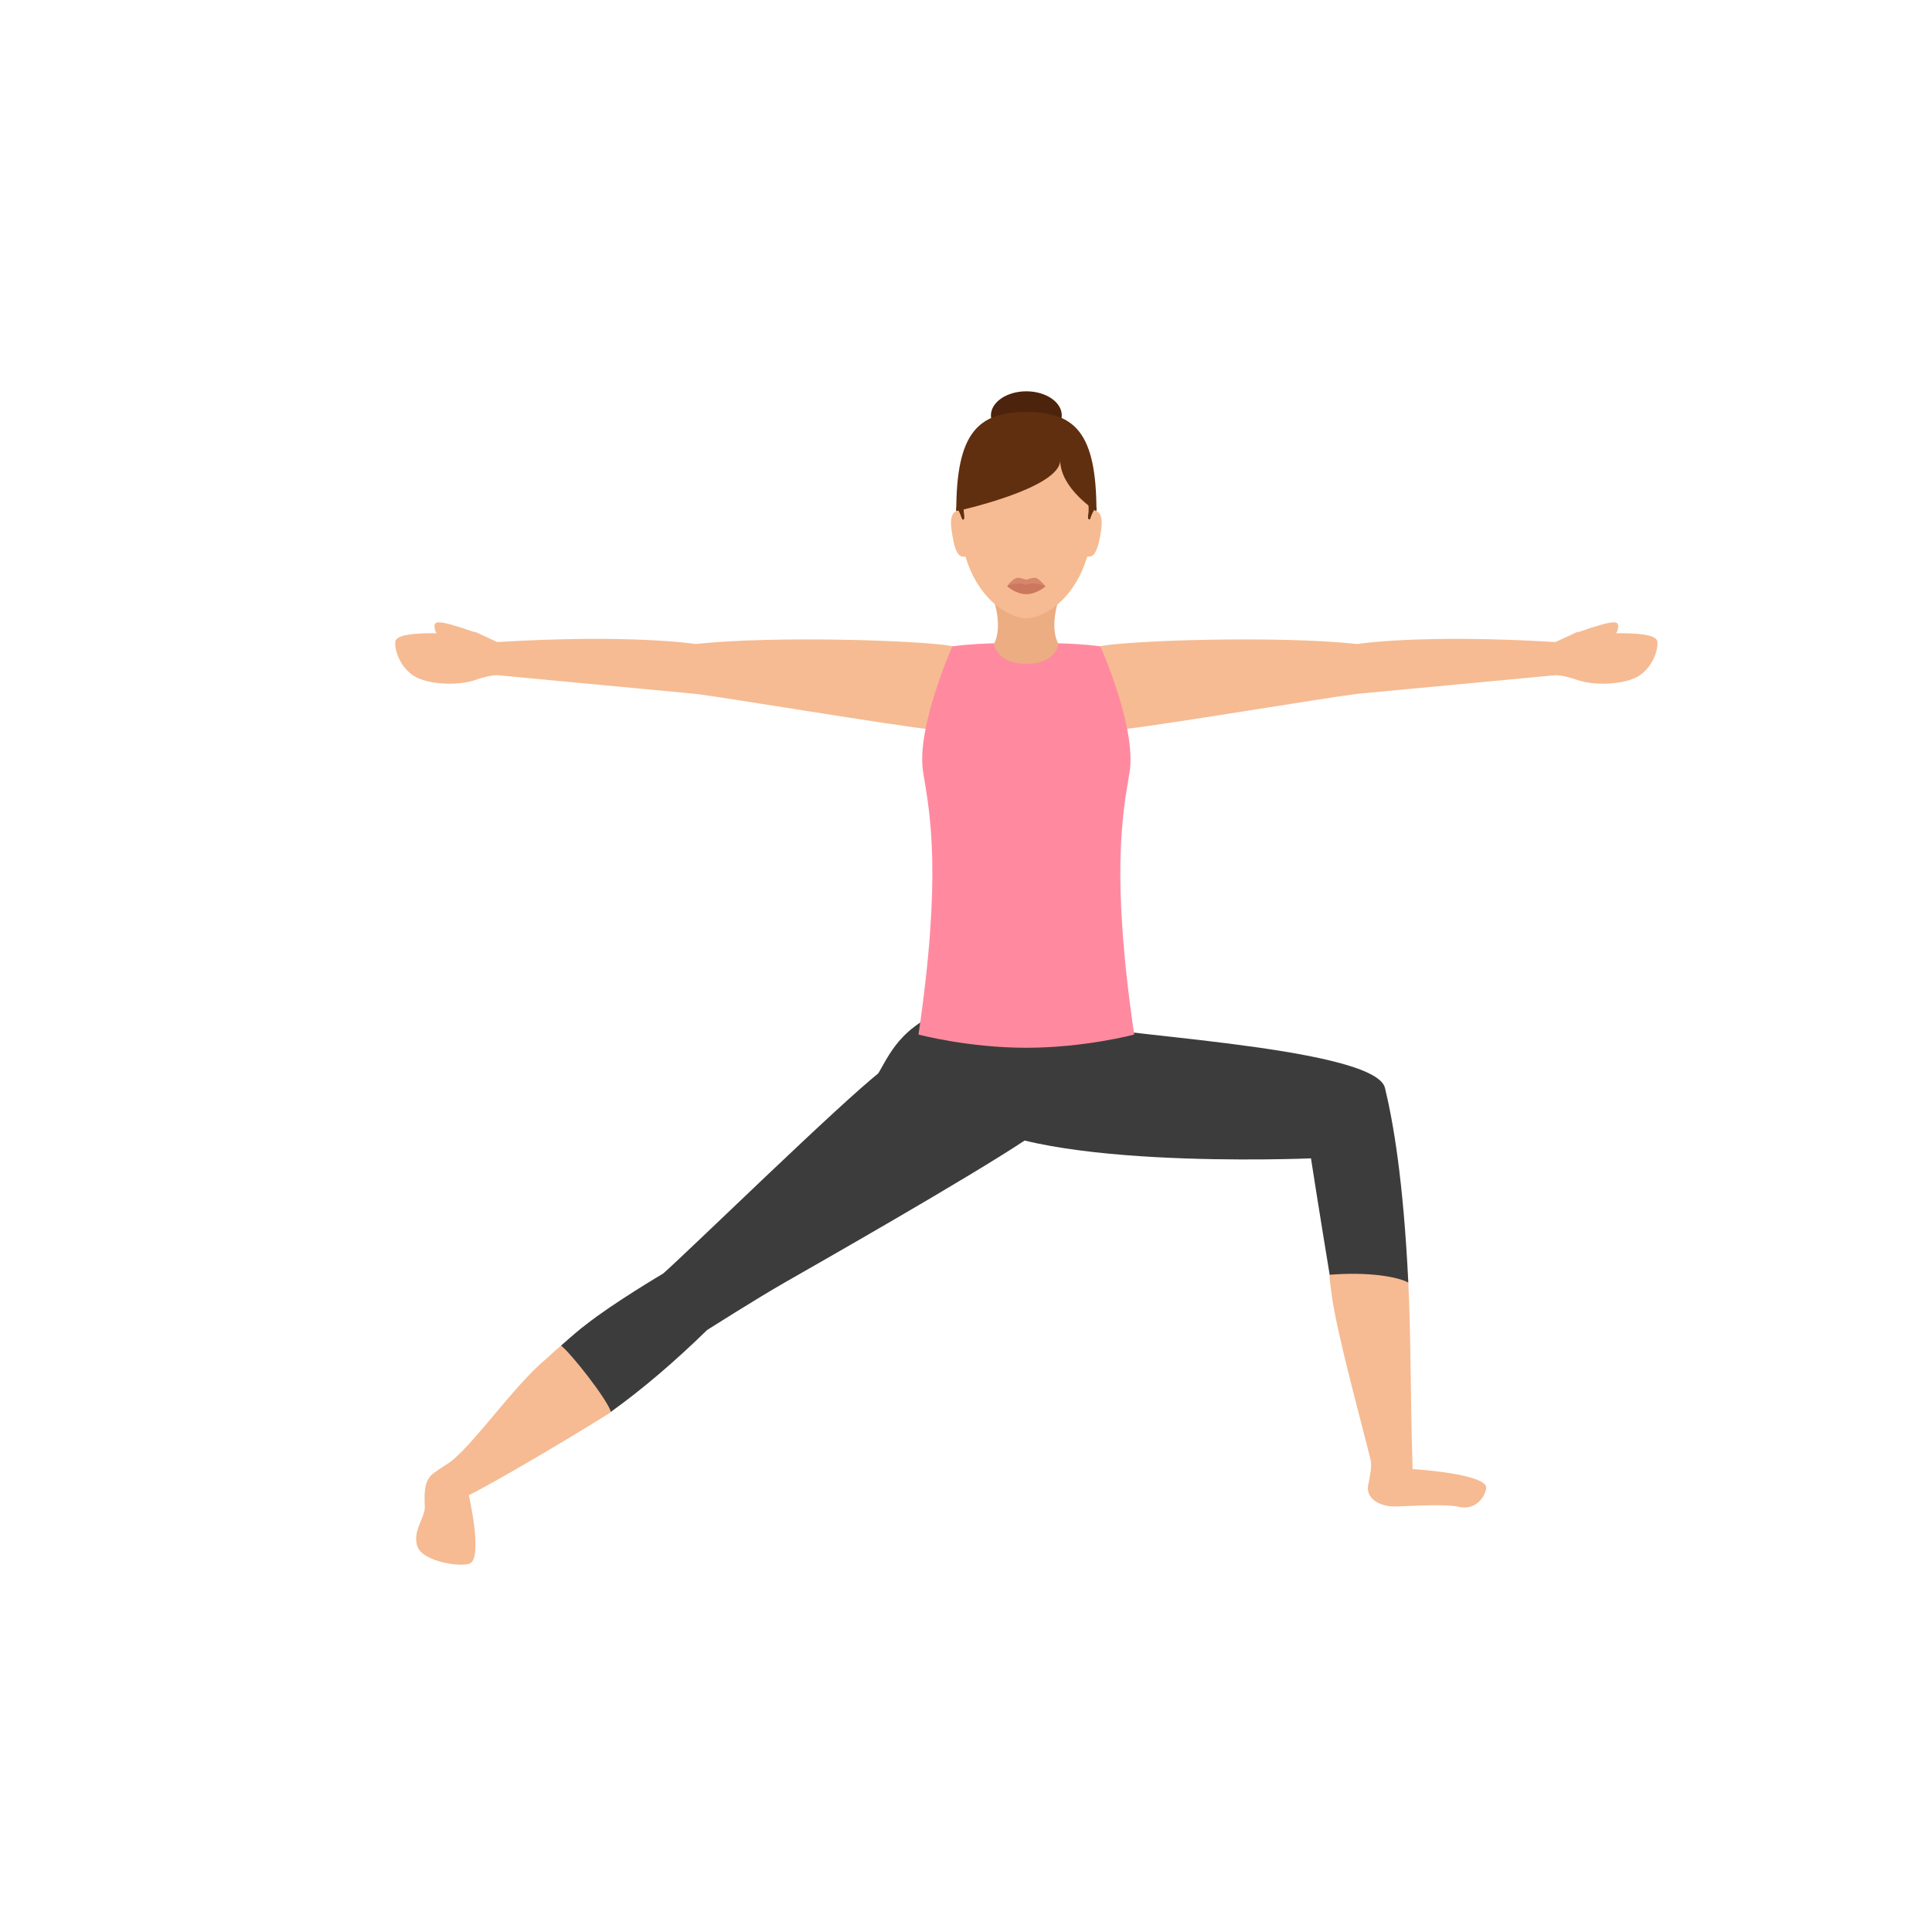
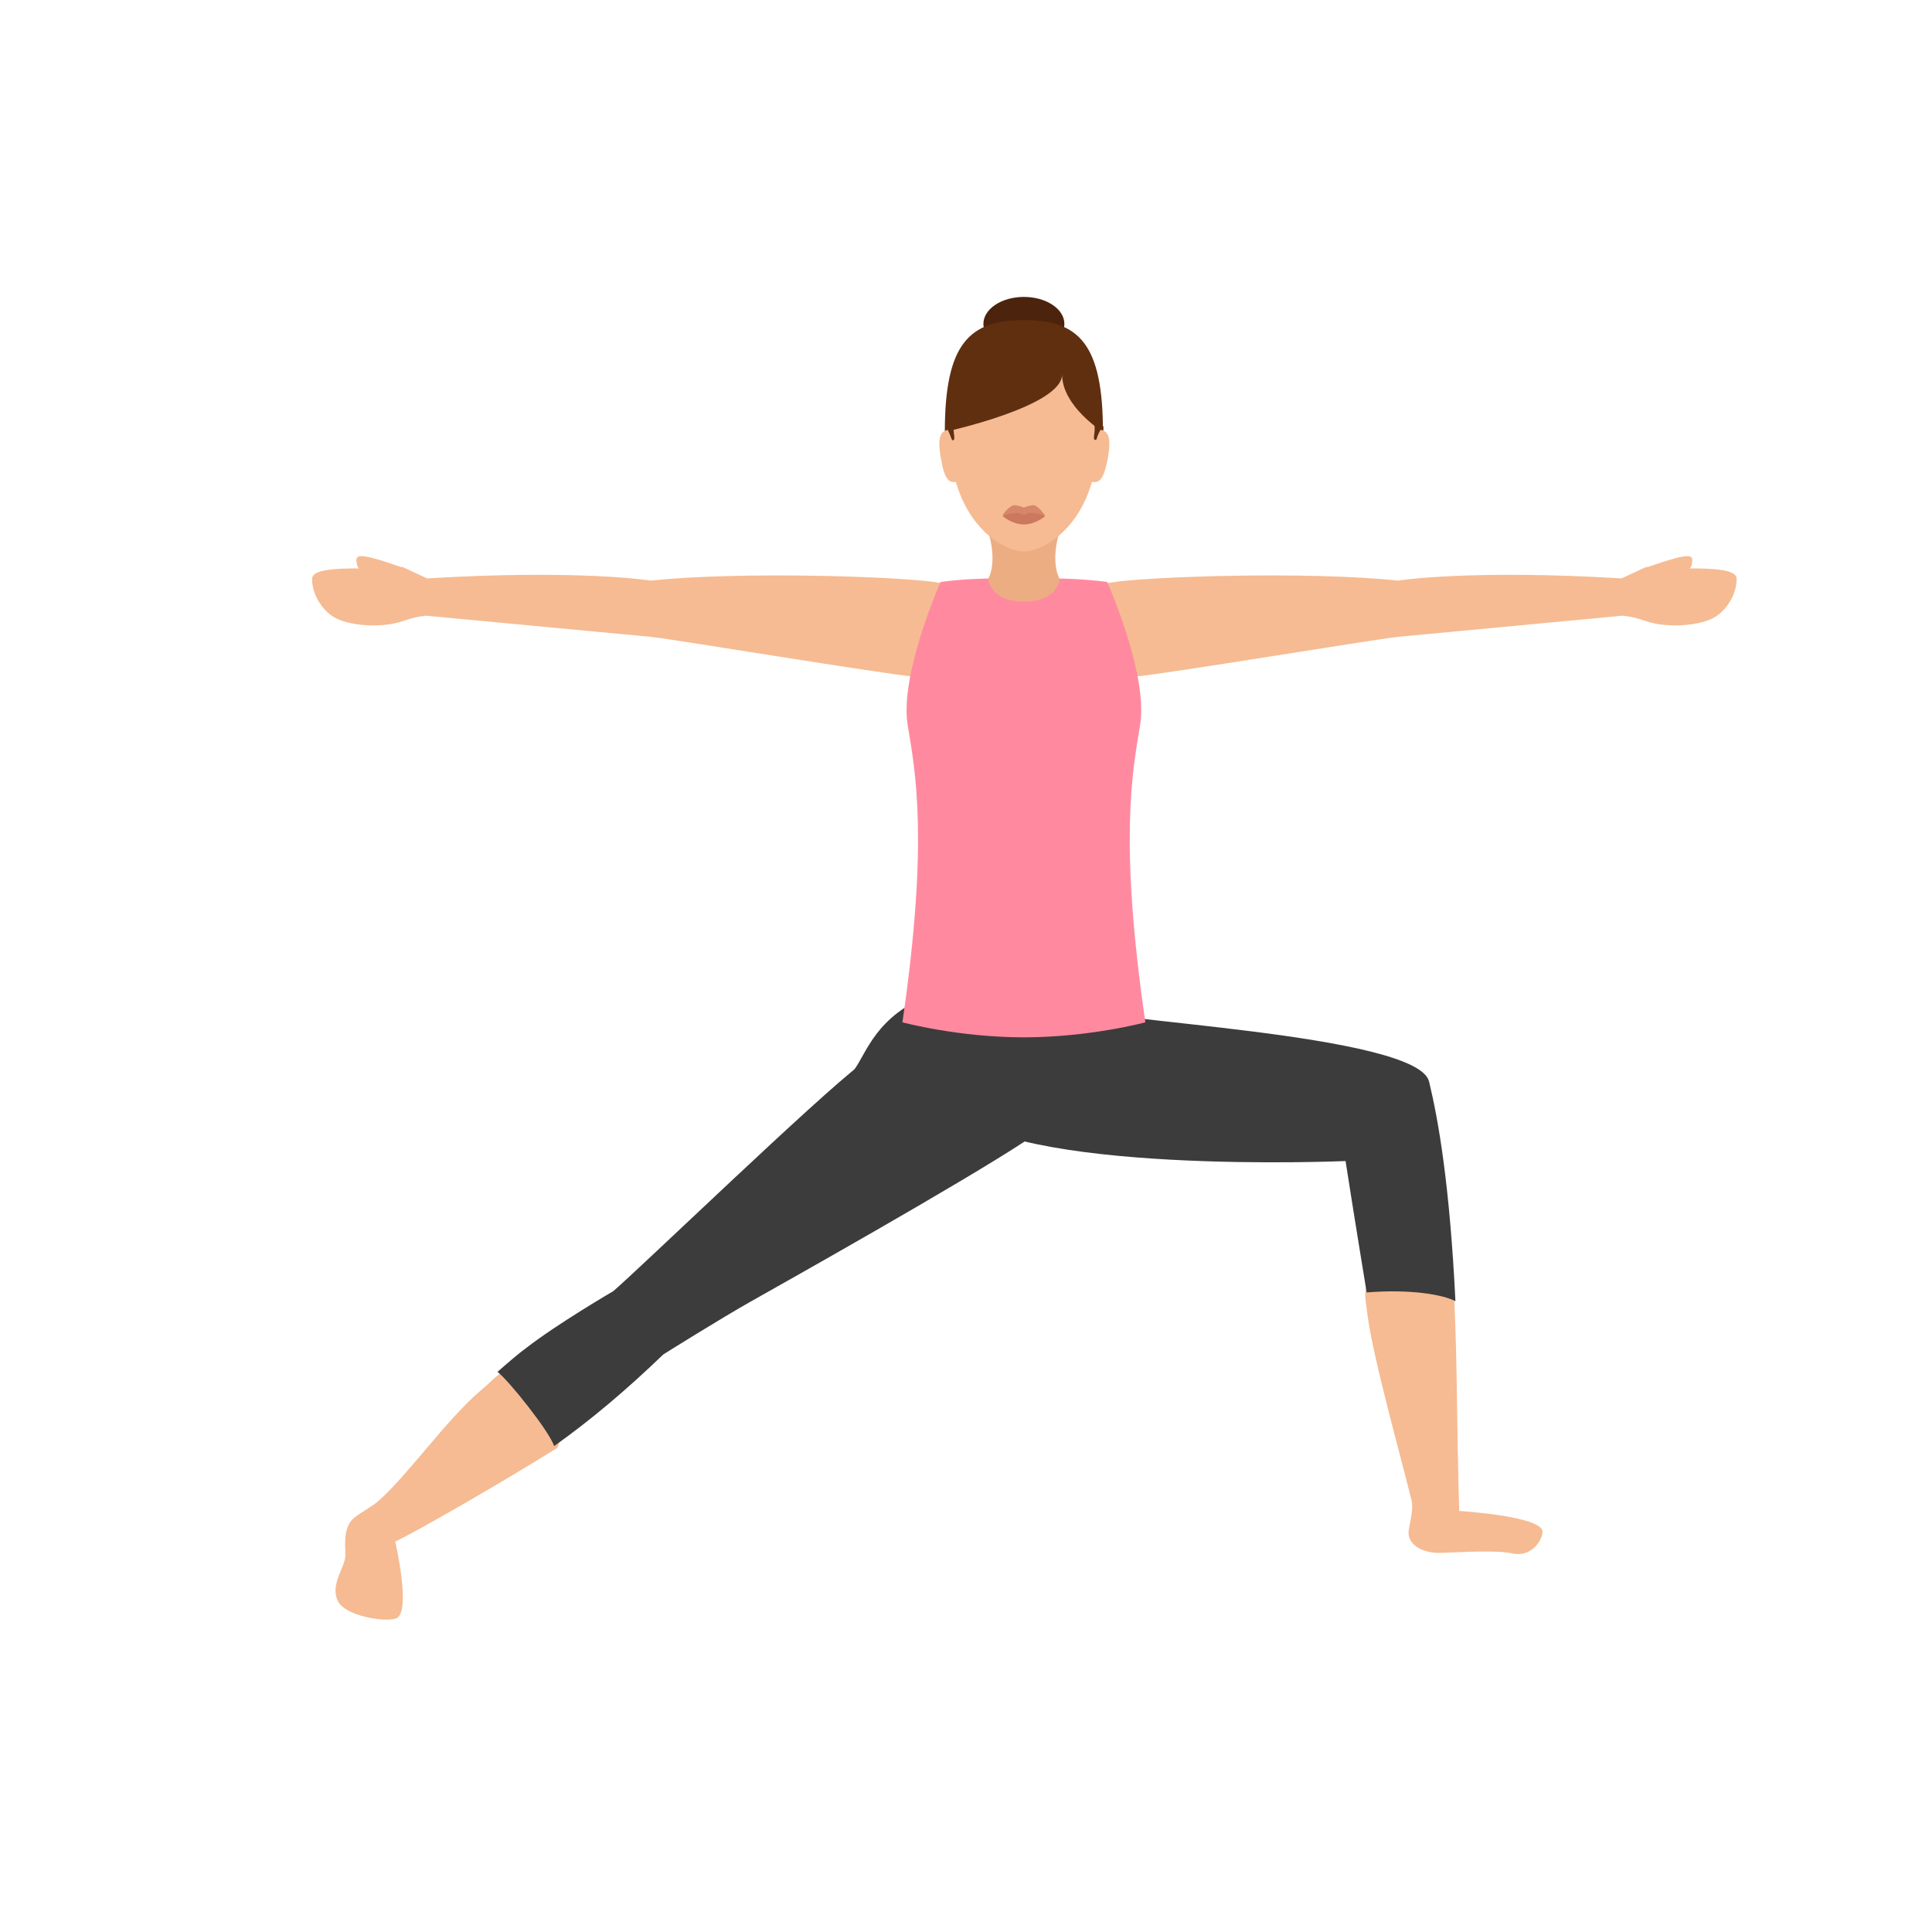
- <svg xmlns="http://www.w3.org/2000/svg" width="500" height="500" viewBox="0 0 500 500" fill="none">
-   <path d="M377.57 389.964C373.539 389.057 362.052 389.964 360.54 389.863C356.913 389.762 353.386 387.747 354.091 384.321C354.595 381.701 355.099 379.383 354.696 377.771C352.378 368.198 345.929 345.022 344.619 334.946C344.418 332.93 344.015 331.217 344.116 329.907C344.72 319.932 364.269 328.295 364.47 331.923C365.176 346.836 364.974 359.633 365.579 380.19C365.579 380.19 385.026 381.399 384.623 385.127C384.321 387.546 381.701 390.972 377.57 389.964Z" fill="#F6BB92" />
-   <path d="M339.279 299.778C341.294 312.777 344.115 329.907 344.115 329.907C354.192 329.101 361.649 330.411 364.47 331.922C363.16 305.018 360.54 290.306 358.424 281.539C355.703 270.455 279.524 267.634 278.718 264.611C277.005 258.766 244.256 262.797 243.249 271.06C243.853 277.609 236.094 273.679 248.287 287.283C262.394 303.103 339.279 299.778 339.279 299.778Z" fill="#3D3C3C" />
-   <path d="M259.976 257.255C259.976 257.255 250.605 257.557 240.024 263.502C229.746 269.246 228.739 277.408 225.413 280.129C222.088 282.849 237.606 309.855 243.853 306.126C255.744 299.173 287.082 286.376 282.144 280.229C277.207 274.083 259.976 257.255 259.976 257.255Z" fill="#3D3C3C" />
-   <path d="M108.122 400.443C106.51 396.614 109.936 392.785 109.936 390.165C109.936 387.646 109.331 383.414 112.152 381.298C114.168 379.786 116.284 378.678 117.493 377.569C123.841 372.027 133.112 358.726 140.871 352.076C142.685 350.564 143.289 349.758 145.204 348.246C153.164 342.1 161.125 363.563 158.102 365.477C145.808 373.236 126.058 384.724 121.322 386.941C121.322 386.941 124.95 402.66 121.725 404.575C119.609 405.683 109.734 404.272 108.122 400.443Z" fill="#F6BB92" />
-   <path d="M182.991 344.216C174.627 352.378 166.264 359.533 158.102 365.377C157.094 362.052 147.723 350.161 145.204 348.247C147.924 345.828 150.141 343.914 151.653 342.805C158.807 337.163 171.604 329.605 171.604 329.605C177.751 324.265 218.057 284.865 227.932 277.308C238.513 270.859 248.589 270.153 248.589 270.153C248.589 270.153 271.262 288.997 265.518 294.942C250.705 304.817 210.298 327.791 203.245 331.822C195.99 335.953 182.991 344.216 182.991 344.216Z" fill="#3D3C3C" />
-   <path d="M102.277 166.264C102.277 162.535 118.198 164.551 123.035 163.543L128.678 166.163C163.644 164.047 179.968 166.667 179.968 166.667C200.826 164.45 238.311 165.76 246.171 167.171C250.907 167.977 246.574 188.734 240.629 188.734C231.56 187.828 186.921 180.371 179.968 179.565C179.061 179.464 128.577 174.728 128.577 174.728C128.577 174.728 126.562 174.728 123.136 175.937C118.501 177.549 111.548 177.146 107.819 175.333C104.796 173.821 102.277 169.992 102.277 166.264Z" fill="#F6BB92" />
-   <path d="M118.098 165.155C118.098 165.155 113.059 165.558 112.555 162.938C112.152 160.722 112.253 159.915 122.934 163.644C122.934 163.644 122.733 165.155 118.098 165.155Z" fill="#F6BB92" />
-   <path d="M428.96 166.264C428.96 162.535 413.039 164.551 408.202 163.543L402.559 166.163C367.594 164.047 351.27 166.667 351.27 166.667C330.411 164.45 292.926 165.76 285.067 167.171C280.331 167.977 284.663 188.734 290.609 188.734C299.678 187.828 344.317 180.371 351.27 179.565C352.177 179.464 402.66 174.728 402.66 174.728C402.66 174.728 404.676 174.728 408.102 175.937C412.737 177.549 419.69 177.146 423.418 175.333C426.441 173.821 428.96 169.992 428.96 166.264Z" fill="#F6BB92" />
-   <path d="M413.14 165.155C413.14 165.155 418.178 165.558 418.682 162.938C419.085 160.722 418.984 159.915 408.303 163.644C408.303 163.644 408.505 165.155 413.14 165.155Z" fill="#F6BB92" />
-   <path d="M292.322 199.92C294.236 188.332 284.764 167.271 284.764 167.271C280.23 166.667 275.494 166.465 271.967 166.465H259.27C255.643 166.465 251.008 166.667 246.473 167.271C246.473 167.271 237.001 188.432 238.916 199.92C240.73 210.702 243.752 226.522 237.707 267.735C237.707 267.735 250.504 271.161 265.619 271.161C280.734 271.161 293.531 267.735 293.531 267.735C287.485 226.522 290.508 210.702 292.322 199.92Z" fill="#FF8AA0" />
-   <path d="M274.083 154.877H257.054C259.674 162.938 257.255 166.566 257.255 166.566C257.255 166.566 257.759 171.806 265.619 171.806C273.479 171.806 273.882 166.566 273.882 166.566C273.882 166.566 271.463 162.837 274.083 154.877Z" fill="#ECAD83" />
-   <path d="M283.051 131.398C283.051 111.145 275.191 106.509 265.619 106.509C256.046 106.509 248.186 111.145 248.186 131.398C248.186 138.251 249.395 143.591 251.209 147.723C255.24 156.791 262.192 160.016 265.619 160.016C269.045 160.016 275.997 156.791 280.028 147.723C281.842 143.591 283.051 138.251 283.051 131.398Z" fill="#F6BB92" />
-   <path d="M270.556 151.753C270.556 151.753 268.339 152.862 265.619 152.862C262.898 152.862 260.681 151.753 260.681 151.753C260.681 151.451 262.293 149.637 263.301 149.536C263.906 149.435 265.619 150.04 265.619 150.04C265.619 150.04 267.231 149.435 267.936 149.536C268.944 149.637 270.556 151.753 270.556 151.753Z" fill="#D6876B" />
-   <path d="M270.556 151.753C270.556 151.753 268.339 153.769 265.619 153.769C262.898 153.769 260.681 151.753 260.681 151.753C260.681 151.753 261.185 151.149 264.107 150.947C264.611 150.947 265.216 151.35 265.619 151.35C266.022 151.35 266.526 150.947 266.929 150.947C269.952 151.149 270.556 151.753 270.556 151.753Z" fill="#CC785E" />
-   <path d="M265.619 113.764C270.683 113.764 274.789 110.967 274.789 107.517C274.789 104.067 270.683 101.27 265.619 101.27C260.555 101.27 256.449 104.067 256.449 107.517C256.449 110.967 260.555 113.764 265.619 113.764Z" fill="#4C230C" />
-   <path d="M283.757 132.306C283.757 112.052 278.215 106.61 265.619 106.61C253.023 106.61 247.481 112.152 247.481 132.306C247.481 132.306 274.385 126.461 274.385 119.105C274.385 126.461 283.757 132.306 283.757 132.306Z" fill="#602F0F" />
-   <path d="M246.473 138.553C247.38 144.095 248.589 144.297 250.302 143.995L248.488 132.003C246.775 132.306 245.465 133.011 246.473 138.553Z" fill="#F6BB92" />
-   <path d="M282.749 132.003L280.935 143.995C282.648 144.297 283.757 143.995 284.764 138.553C285.772 133.011 284.462 132.306 282.749 132.003Z" fill="#F6BB92" />
-   <path d="M249.496 133.112C249.396 132.507 249.396 132.003 249.396 131.499C249.396 130.895 249.496 130.492 249.496 130.492L247.481 131.298C247.481 131.6 247.481 131.902 247.481 132.205C247.481 132.205 247.682 132.104 248.086 132.003C248.086 132.003 248.086 132.003 247.985 132.003C248.287 132.507 248.589 133.212 248.992 134.321C248.992 134.422 249.799 135.026 249.496 133.112Z" fill="#602F0F" />
-   <path d="M281.741 131.6C281.741 132.003 281.741 132.608 281.641 133.112C281.338 134.925 282.144 134.321 282.144 134.321C282.447 133.212 282.85 132.507 283.152 132.003C283.454 132.104 283.757 132.205 283.757 132.205C283.757 131.902 283.757 131.6 283.757 131.298L281.741 130.492C281.641 130.592 281.741 130.996 281.741 131.6Z" fill="#602F0F" />
+ <svg xmlns="http://www.w3.org/2000/svg" width="500" height="501" viewBox="0 0 500 501" fill="none">
+   <path d="M391.987 402.794C387.413 401.775 374.375 402.794 372.66 402.681C368.542 402.568 364.54 400.303 365.34 396.453C365.912 393.509 366.484 390.904 366.026 389.093C363.396 378.335 356.077 352.291 354.59 340.968C354.361 338.703 353.904 336.778 354.018 335.306C354.704 324.096 376.891 333.494 377.12 337.571C377.92 354.329 377.692 368.71 378.378 391.81C378.378 391.81 400.45 393.169 399.993 397.359C399.65 400.076 396.676 403.926 391.987 402.794Z" fill="#F6BB92" />
+   <path d="M348.912 301.079C351.191 315.778 354.382 335.149 354.382 335.149C365.776 334.237 374.208 335.719 377.399 337.428C375.917 307.005 372.955 290.369 370.562 280.455C367.485 267.922 281.343 264.731 280.431 261.313C278.494 254.704 241.462 259.262 240.323 268.605C241.007 276.012 232.233 271.568 246.02 286.95C261.972 304.84 348.912 301.079 348.912 301.079Z" fill="#3D3C3C" />
+   <path d="M259.238 252.995C259.238 252.995 248.641 253.337 236.677 260.06C225.054 266.555 223.915 275.784 220.155 278.861C216.395 281.937 233.942 312.474 241.007 308.258C254.452 300.396 289.889 285.925 284.306 278.975C278.722 272.024 259.238 252.995 259.238 252.995Z" fill="#3D3C3C" />
+   <path d="M87.49 414.938C85.659 410.632 89.55 406.326 89.55 403.379C89.55 400.546 88.863 395.787 92.068 393.407C94.357 391.707 96.76 390.461 98.133 389.214C105.343 382.981 115.872 368.023 124.685 360.544C126.745 358.844 127.431 357.937 129.606 356.237C138.647 349.325 147.688 373.462 144.255 375.616C130.293 384.341 107.861 397.26 102.482 399.753C102.482 399.753 106.602 417.431 102.94 419.584C100.537 420.831 89.321 419.245 87.49 414.938Z" fill="#F6BB92" />
+   <path d="M172.008 351.219C162.489 360.391 152.97 368.43 143.68 374.997C142.533 371.261 131.867 357.9 129 355.748C132.097 353.031 134.62 350.88 136.34 349.634C144.483 343.293 159.049 334.801 159.049 334.801C166.045 328.8 211.92 284.528 223.16 276.036C235.202 268.79 246.671 267.997 246.671 267.997C246.671 267.997 272.476 289.171 265.939 295.851C249.08 306.947 203.089 332.763 195.061 337.292C186.803 341.935 172.008 351.219 172.008 351.219Z" fill="#3D3C3C" />
+   <path d="M80.914 150.105C80.914 145.889 98.917 148.168 104.387 147.028L110.768 149.991C150.306 147.598 168.766 150.561 168.766 150.561C192.352 148.054 234.74 149.535 243.627 151.13C248.983 152.042 244.083 175.515 237.36 175.515C227.105 174.489 176.628 166.057 168.766 165.146C167.74 165.032 110.654 159.676 110.654 159.676C110.654 159.676 108.375 159.676 104.501 161.044C99.259 162.867 91.397 162.411 87.181 160.36C83.763 158.651 80.914 154.321 80.914 150.105Z" fill="#F6BB92" />
+   <path d="M98.804 148.851C98.804 148.851 93.106 149.307 92.537 146.344C92.081 143.837 92.195 142.926 104.273 147.142C104.273 147.142 104.045 148.851 98.804 148.851Z" fill="#F6BB92" />
+   <path d="M450.324 150.105C450.324 145.889 432.321 148.168 426.851 147.028L420.47 149.991C380.932 147.598 362.473 150.561 362.473 150.561C338.886 148.054 296.499 149.535 287.611 151.13C282.255 152.042 287.155 175.515 293.878 175.515C304.133 174.489 354.61 166.057 362.473 165.146C363.498 165.032 420.584 159.676 420.584 159.676C420.584 159.676 422.863 159.676 426.737 161.044C431.979 162.867 439.841 162.411 444.057 160.36C447.475 158.651 450.324 154.321 450.324 150.105Z" fill="#F6BB92" />
+   <path d="M432.434 148.851C432.434 148.851 438.131 149.307 438.701 146.344C439.157 143.837 439.043 142.926 426.965 147.142C426.965 147.142 427.193 148.851 432.434 148.851Z" fill="#F6BB92" />
+   <path d="M295.635 188.022C297.796 174.851 287.107 150.913 287.107 150.913C281.989 150.226 276.644 149.997 272.664 149.997H258.336C254.242 149.997 249.011 150.226 243.894 150.913C243.894 150.913 233.204 174.965 235.365 188.022C237.412 200.277 240.823 218.259 234 265.103C234 265.103 248.442 268.997 265.5 268.997C282.558 268.997 297 265.103 297 265.103C290.177 218.259 293.588 200.277 295.635 188.022Z" fill="#FF8AA0" />
+   <path d="M275 136.997H256C258.923 146.045 256.225 150.116 256.225 150.116C256.225 150.116 256.787 155.997 265.556 155.997C274.325 155.997 274.775 150.116 274.775 150.116C274.775 150.116 272.077 145.932 275 136.997Z" fill="#ECAD83" />
+   <path d="M285 110.907C285 88.195 276.208 82.997 265.5 82.997C254.792 82.997 246 88.195 246 110.907C246 118.59 247.353 124.579 249.382 129.212C253.89 139.381 261.668 142.997 265.5 142.997C269.332 142.997 277.11 139.381 281.618 129.212C283.647 124.579 285 118.59 285 110.907Z" fill="#F6BB92" />
+   <path d="M271 133.668C271 133.668 268.531 134.997 265.5 134.997C262.469 134.997 260 133.668 260 133.668C260 133.306 261.796 131.131 262.918 131.011C263.592 130.89 265.5 131.615 265.5 131.615C265.5 131.615 267.296 130.89 268.082 131.011C269.204 131.131 271 133.668 271 133.668Z" fill="#D6876B" />
+   <path d="M271 133.854C271 133.854 268.531 135.997 265.5 135.997C262.469 135.997 260 133.854 260 133.854C260 133.854 260.561 133.211 263.816 132.997C264.378 132.997 265.051 133.426 265.5 133.426C265.949 133.426 266.51 132.997 266.959 132.997C270.327 133.211 271 133.854 271 133.854Z" fill="#CC785E" />
+   <path d="M265.5 90.997C271.299 90.997 276 87.863 276 83.997C276 80.131 271.299 76.997 265.5 76.997C259.701 76.997 255 80.131 255 83.997C255 87.863 259.701 90.997 265.5 90.997Z" fill="#4C230C" />
+   <path d="M286 111.997C286 89.138 279.736 82.997 265.5 82.997C251.264 82.997 245 89.252 245 111.997C245 111.997 275.408 105.401 275.408 97.099C275.408 105.401 286 111.997 286 111.997Z" fill="#602F0F" />
+   <path d="M243.97 118.769C244.995 125.036 246.363 125.264 248.3 124.922L246.249 111.362C244.312 111.704 242.83 112.502 243.97 118.769Z" fill="#F6BB92" />
+   <path d="M284.989 111.362L282.938 124.922C284.875 125.264 286.128 124.922 287.267 118.769C288.407 112.502 286.926 111.704 284.989 111.362Z" fill="#F6BB92" />
+   <path d="M247.386 112.618C247.272 111.934 247.272 111.364 247.272 110.795C247.272 110.111 247.386 109.655 247.386 109.655L245.107 110.567C245.107 110.909 245.107 111.25 245.107 111.592C245.107 111.592 245.335 111.478 245.791 111.364C245.791 111.364 245.791 111.364 245.677 111.364C246.019 111.934 246.361 112.732 246.817 113.985C246.817 114.099 247.728 114.783 247.386 112.618Z" fill="#602F0F" />
+   <path d="M283.849 110.909C283.849 111.364 283.849 112.048 283.735 112.618C283.393 114.669 284.305 113.985 284.305 113.985C284.646 112.732 285.102 111.934 285.444 111.364C285.786 111.478 286.128 111.592 286.128 111.592C286.128 111.25 286.128 110.909 286.128 110.567L283.849 109.655C283.735 109.769 283.849 110.225 283.849 110.909Z" fill="#602F0F" />
</svg>
